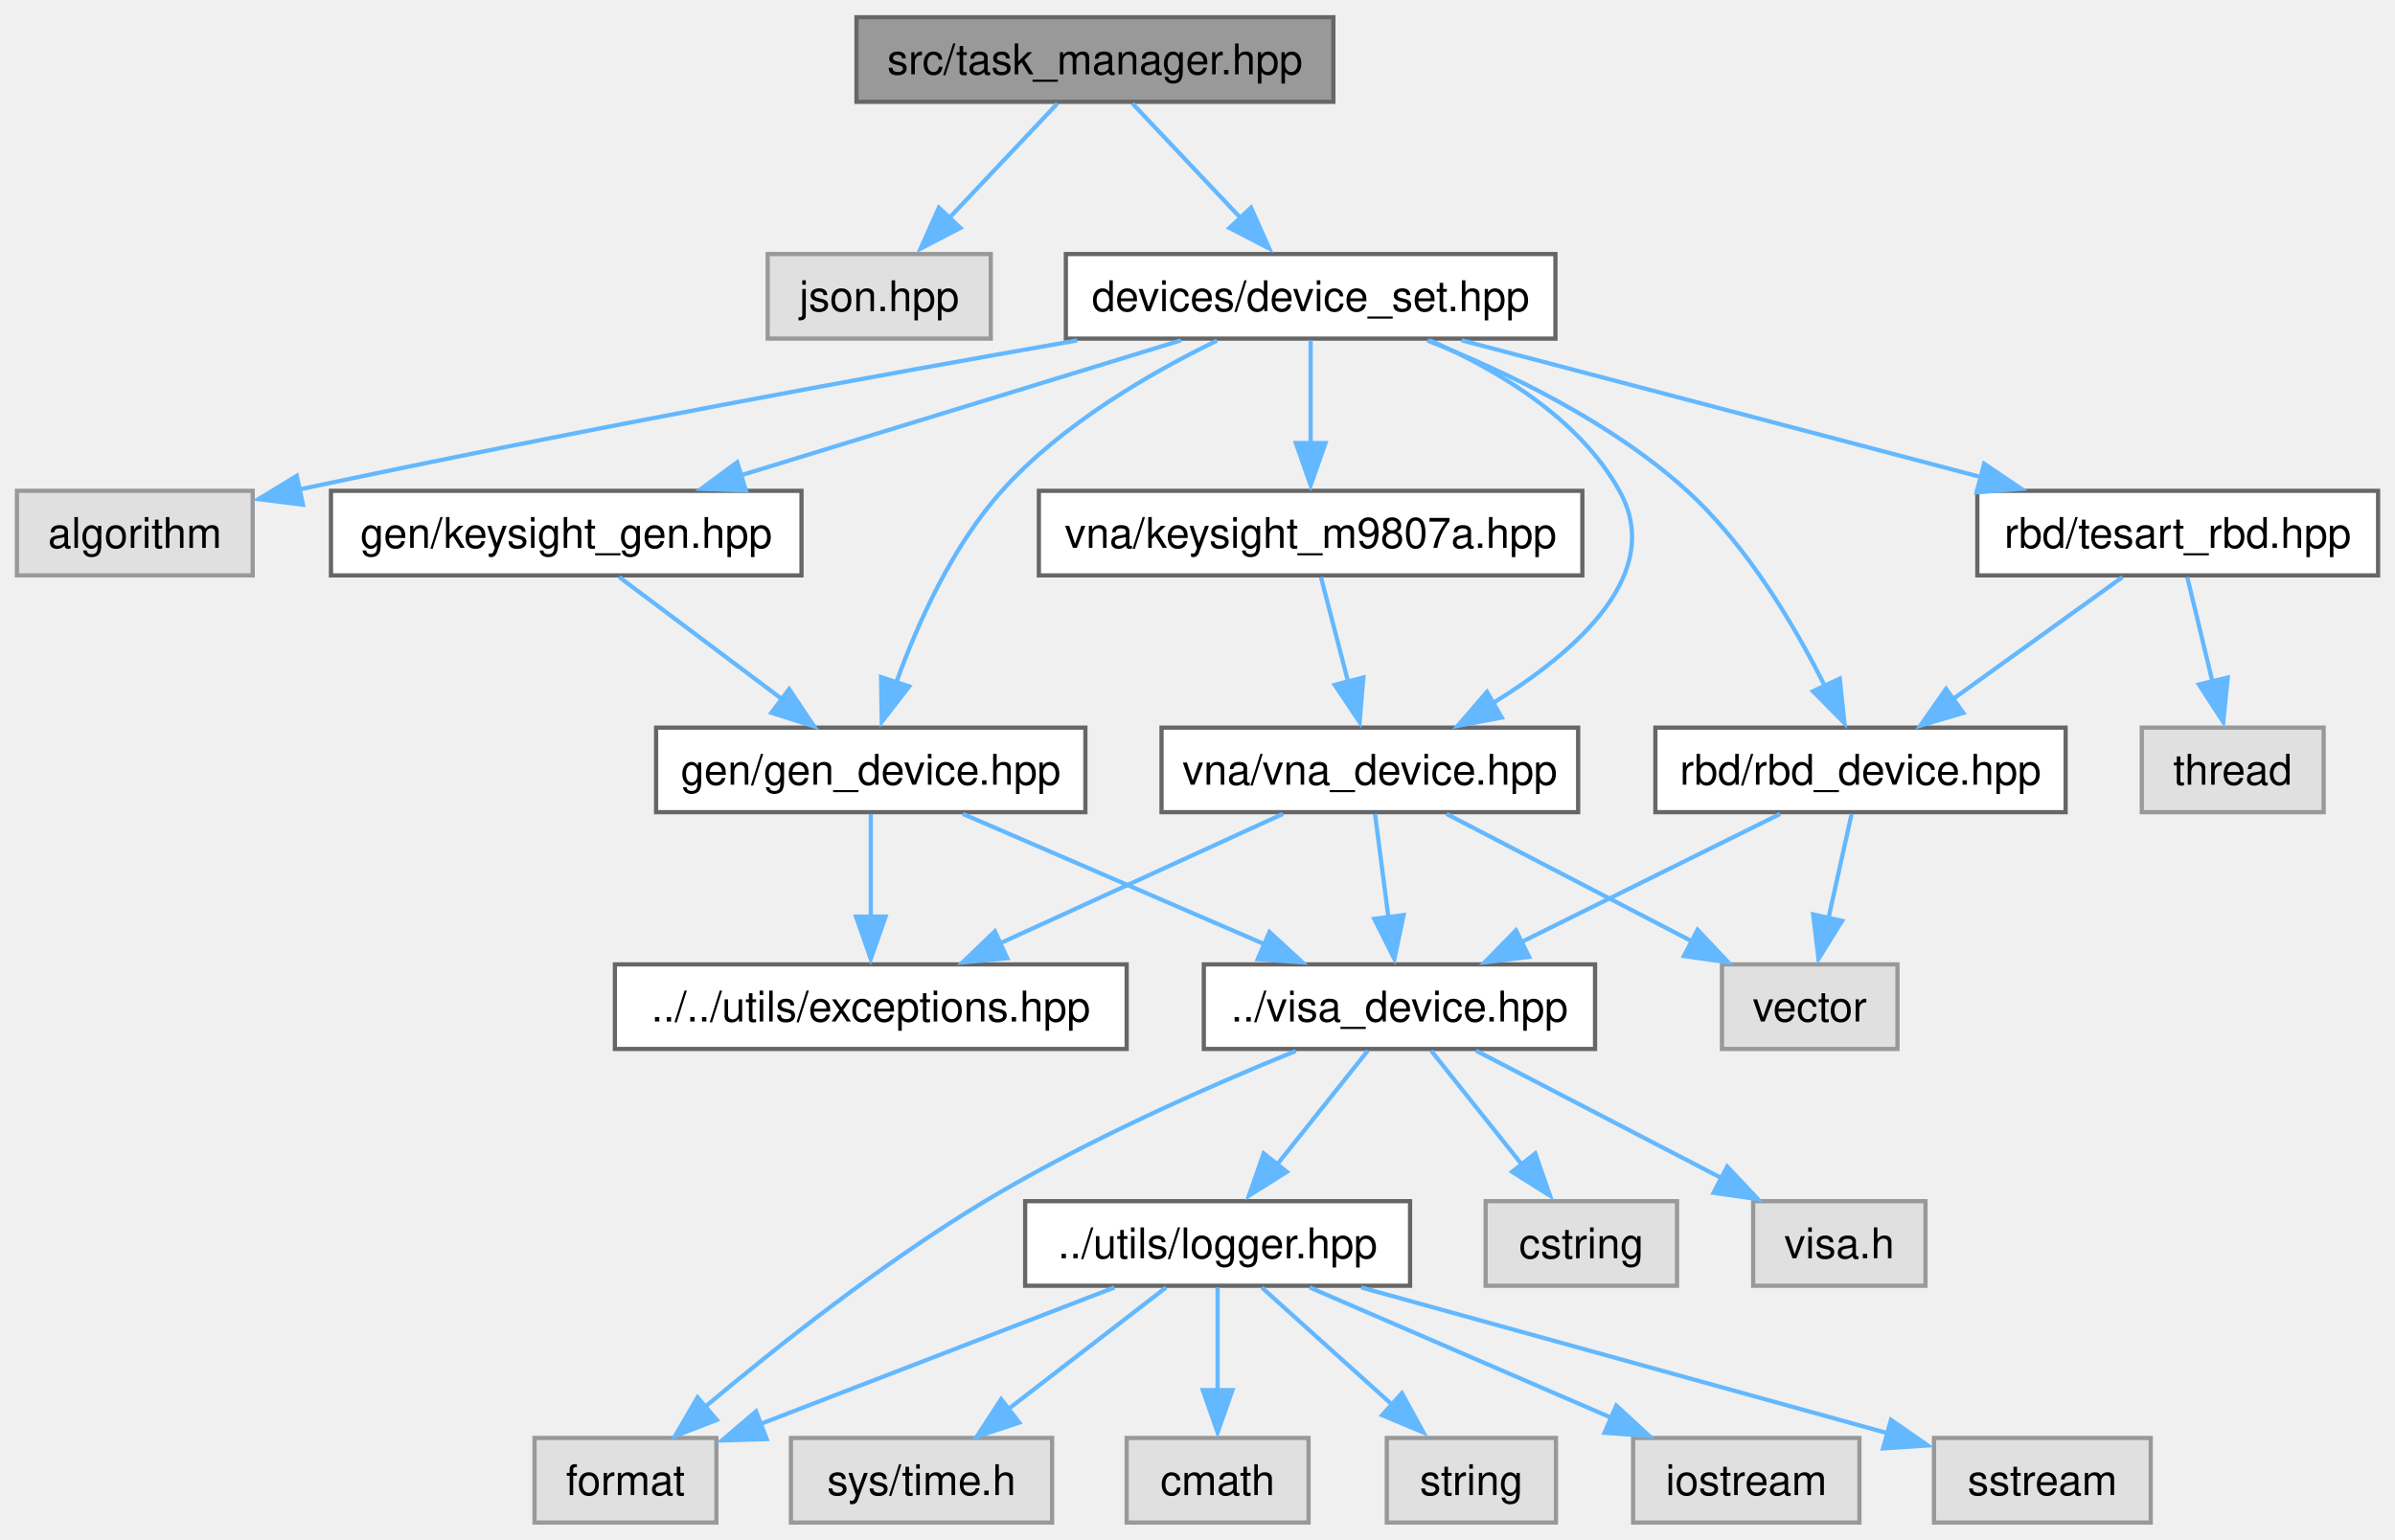
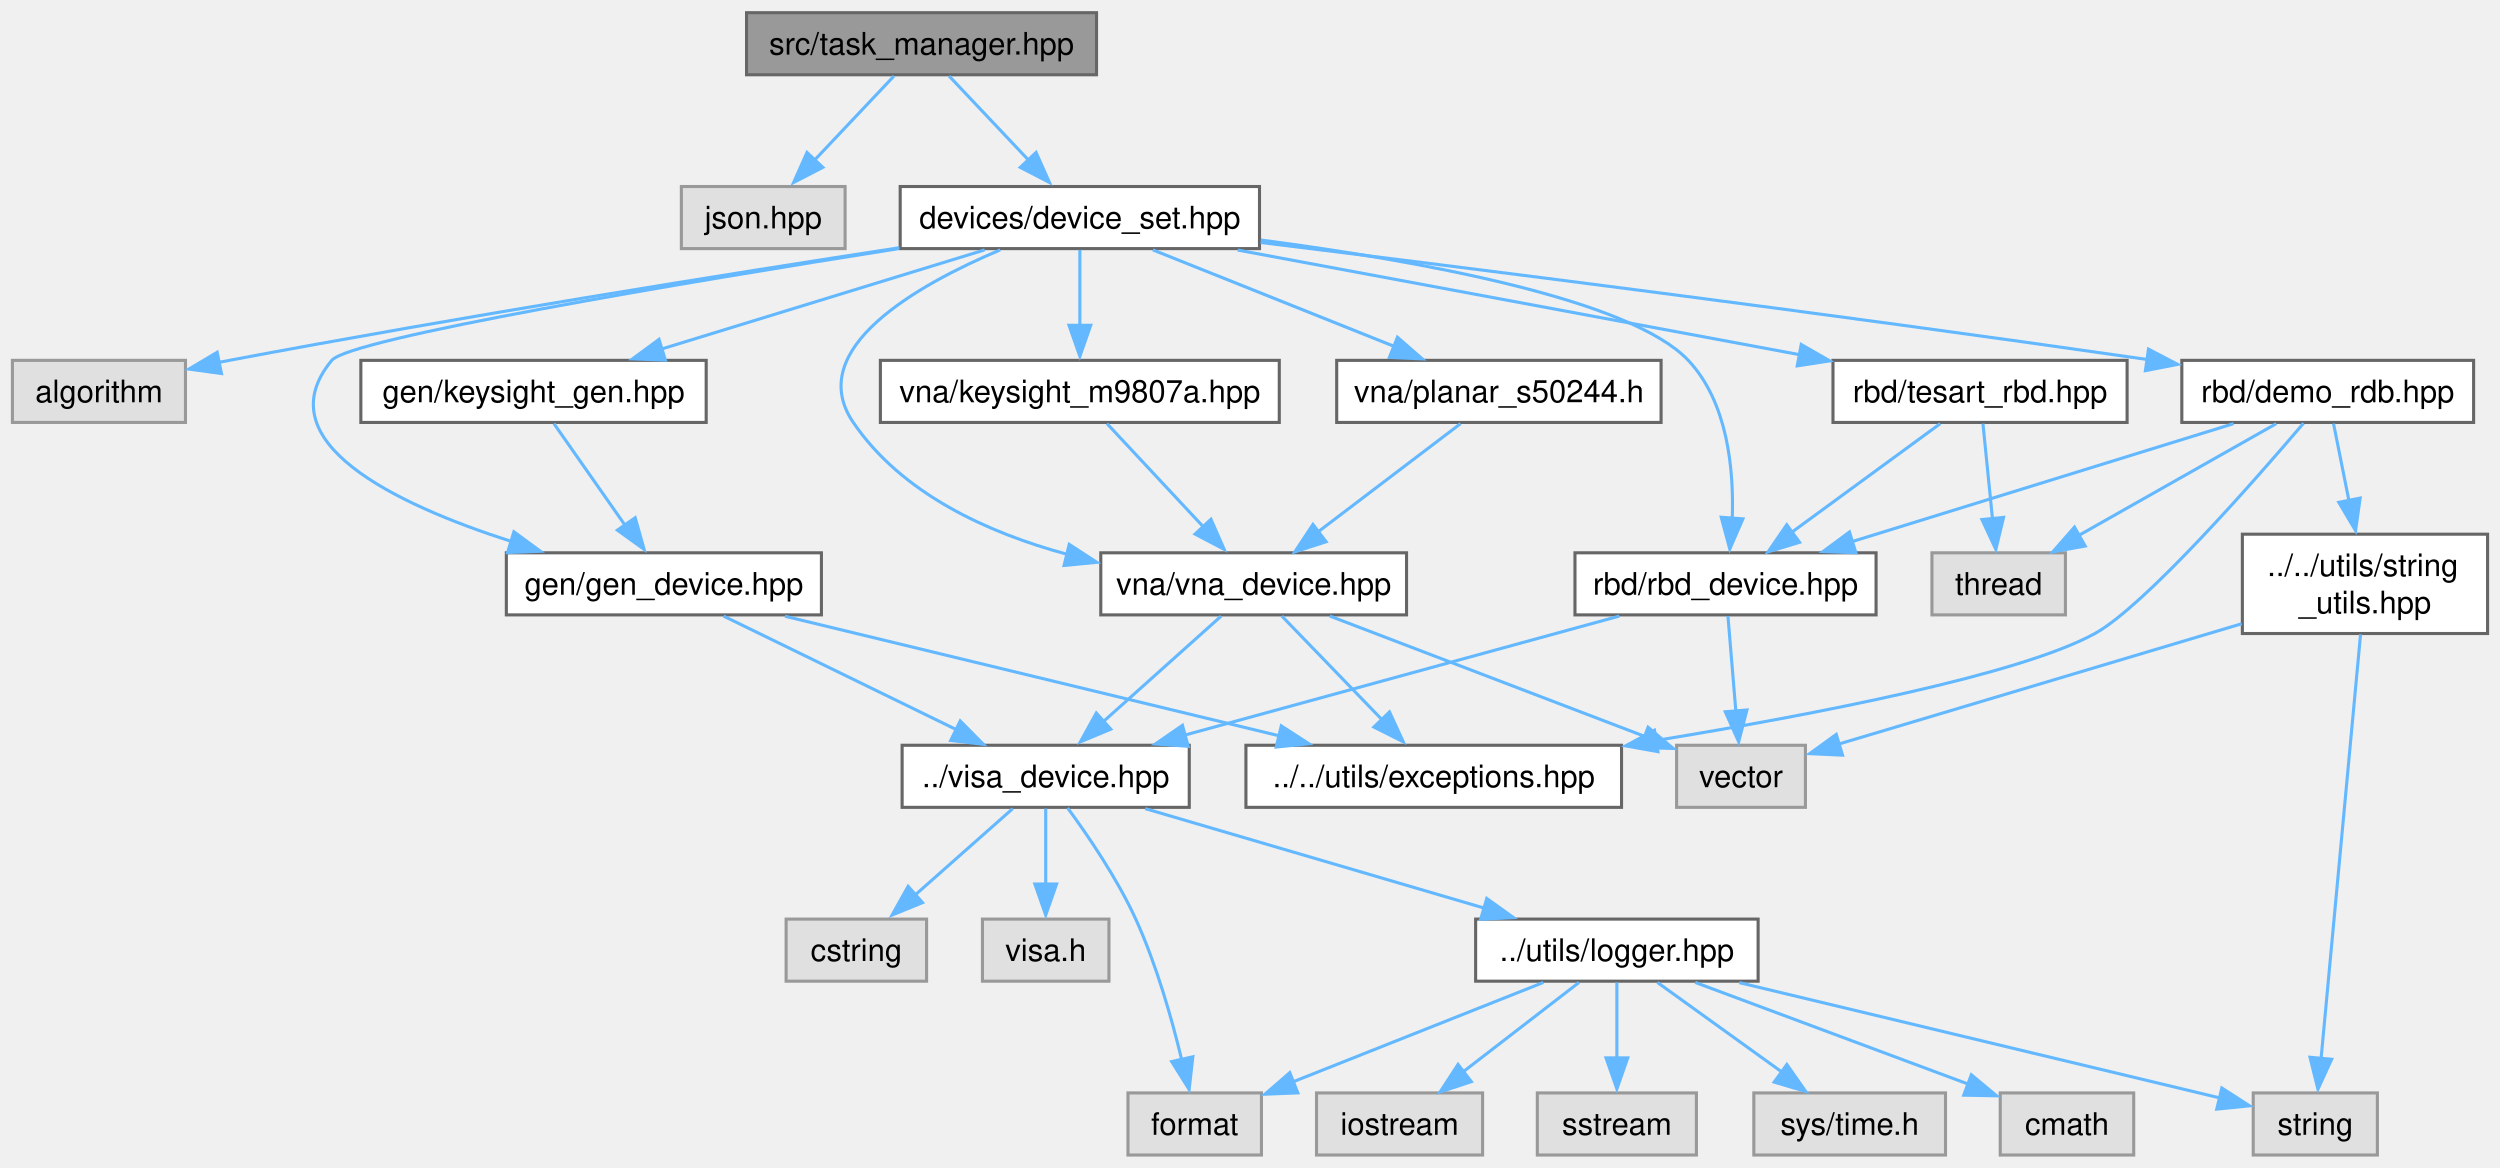
- <svg xmlns="http://www.w3.org/2000/svg" xmlns:xlink="http://www.w3.org/1999/xlink" width="566pt" height="364pt" viewBox="0.00 0.00 566.25 364.00">
-   <g id="graph0" class="graph" transform="scale(1 1) rotate(0) translate(4 360)">
+ <svg xmlns="http://www.w3.org/2000/svg" xmlns:xlink="http://www.w3.org/1999/xlink" width="805pt" height="376pt" viewBox="0.00 0.00 805.38 376.00">
+   <g id="graph0" class="graph" transform="scale(1 1) rotate(0) translate(4 372)">
    <g id="Node000001" class="node">
      <g id="a_Node000001">
        <a xlink:title="Заголовочный файл, в котором определён класс TaskManager и набор констант для работы с ним">
-           <polygon fill="#999999" stroke="#666666" points="311.25,-356 198.5,-356 198.5,-336 311.25,-336 311.25,-356" />
-           <text text-anchor="middle" x="254.88" y="-342.5" font-family="Helvetica,sans-Serif" font-size="10.00">src/task_manager.hpp</text>
+           <polygon fill="#999999" stroke="#666666" points="349.25,-368 236.5,-368 236.5,-348 349.25,-348 349.25,-368" />
+           <text text-anchor="middle" x="292.88" y="-354.5" font-family="Helvetica,sans-Serif" font-size="10.00">src/task_manager.hpp</text>
        </a>
      </g>
    </g>
    <g id="Node000002" class="node">
      <g id="a_Node000002">
        <a xlink:title=" ">
-           <polygon fill="#e0e0e0" stroke="#999999" points="230.25,-300 177.5,-300 177.5,-280 230.25,-280 230.25,-300" />
-           <text text-anchor="middle" x="203.88" y="-286.5" font-family="Helvetica,sans-Serif" font-size="10.00">json.hpp</text>
+           <polygon fill="#e0e0e0" stroke="#999999" points="268.25,-312 215.5,-312 215.5,-292 268.25,-292 268.25,-312" />
+           <text text-anchor="middle" x="241.88" y="-298.5" font-family="Helvetica,sans-Serif" font-size="10.00">json.hpp</text>
        </a>
      </g>
    </g>
    <g id="edge1_Node000001_Node000002" class="edge">
      <g id="a_edge1_Node000001_Node000002">
        <a xlink:title=" ">
-           <path fill="none" stroke="#63b8ff" d="M245.99,-335.59C238.82,-328.01 228.56,-317.13 219.95,-308.02" />
-           <polygon fill="#63b8ff" stroke="#63b8ff" points="223.07,-306.17 213.66,-301.3 217.98,-310.97 223.07,-306.17" />
+           <path fill="none" stroke="#63b8ff" d="M283.99,-347.59C276.82,-340.01 266.56,-329.13 257.95,-320.02" />
+           <polygon fill="#63b8ff" stroke="#63b8ff" points="261.07,-318.17 251.66,-313.3 255.98,-322.97 261.07,-318.17" />
        </a>
      </g>
    </g>
    <g id="Node000003" class="node">
      <g id="a_Node000003">
        <a xlink:href="device__set_8hpp.html" target="_top" xlink:title="Заголовочный файл, содержащий в себе класс DeviceSet и набор констант, необходимых для данного класса...">
-           <polygon fill="white" stroke="#666666" points="363.75,-300 248,-300 248,-280 363.75,-280 363.75,-300" />
-           <text text-anchor="middle" x="305.88" y="-286.5" font-family="Helvetica,sans-Serif" font-size="10.00">devices/device_set.hpp</text>
+           <polygon fill="white" stroke="#666666" points="401.75,-312 286,-312 286,-292 401.75,-292 401.75,-312" />
+           <text text-anchor="middle" x="343.88" y="-298.5" font-family="Helvetica,sans-Serif" font-size="10.00">devices/device_set.hpp</text>
        </a>
      </g>
    </g>
    <g id="edge2_Node000001_Node000003" class="edge">
      <g id="a_edge2_Node000001_Node000003">
        <a xlink:title=" ">
-           <path fill="none" stroke="#63b8ff" d="M263.76,-335.59C270.93,-328.01 281.19,-317.13 289.8,-308.02" />
-           <polygon fill="#63b8ff" stroke="#63b8ff" points="291.77,-310.97 296.09,-301.3 286.68,-306.17 291.77,-310.97" />
+           <path fill="none" stroke="#63b8ff" d="M301.76,-347.59C308.93,-340.01 319.19,-329.13 327.8,-320.02" />
+           <polygon fill="#63b8ff" stroke="#63b8ff" points="329.77,-322.97 334.09,-313.3 324.68,-318.17 329.77,-322.97" />
        </a>
      </g>
    </g>
    <g id="Node000004" class="node">
      <g id="a_Node000004">
        <a xlink:title=" ">
-           <polygon fill="#e0e0e0" stroke="#999999" points="55.75,-244 0,-244 0,-224 55.75,-224 55.75,-244" />
-           <text text-anchor="middle" x="27.88" y="-230.5" font-family="Helvetica,sans-Serif" font-size="10.00">algorithm</text>
+           <polygon fill="#e0e0e0" stroke="#999999" points="55.75,-256 0,-256 0,-236 55.75,-236 55.75,-256" />
+           <text text-anchor="middle" x="27.88" y="-242.5" font-family="Helvetica,sans-Serif" font-size="10.00">algorithm</text>
        </a>
      </g>
    </g>
    <g id="edge3_Node000003_Node000004" class="edge">
      <g id="a_edge3_Node000003_Node000004">
        <a xlink:title=" ">
-           <path fill="none" stroke="#63b8ff" d="M250.67,-279.57C204.1,-271.41 135.44,-258.93 66.7,-244.31" />
-           <polygon fill="#63b8ff" stroke="#63b8ff" points="67.63,-240.71 57.12,-242.04 66.17,-247.55 67.63,-240.71" />
+           <path fill="none" stroke="#63b8ff" d="M285.74,-292.29C230.17,-283.76 144.12,-270.04 69.88,-256 68.74,-255.79 67.59,-255.56 66.42,-255.34" />
+           <polygon fill="#63b8ff" stroke="#63b8ff" points="67.35,-251.75 56.85,-253.19 65.96,-258.61 67.35,-251.75" />
        </a>
      </g>
    </g>
    <g id="Node000005" class="node">
      <g id="a_Node000005">
        <a xlink:href="vna__device_8hpp.html" target="_top" xlink:title="Заголовочный файл, в котором реализован класс VnaDevice.">
-           <polygon fill="white" stroke="#666666" points="369.12,-188 270.62,-188 270.62,-168 369.12,-168 369.12,-188" />
-           <text text-anchor="middle" x="319.88" y="-174.5" font-family="Helvetica,sans-Serif" font-size="10.00">vna/vna_device.hpp</text>
+           <polygon fill="white" stroke="#666666" points="449.12,-194 350.62,-194 350.62,-174 449.12,-174 449.12,-194" />
+           <text text-anchor="middle" x="399.88" y="-180.5" font-family="Helvetica,sans-Serif" font-size="10.00">vna/vna_device.hpp</text>
        </a>
      </g>
    </g>
    <g id="edge4_Node000003_Node000005" class="edge">
      <g id="a_edge4_Node000003_Node000005">
        <a xlink:title=" ">
-           <path fill="none" stroke="#63b8ff" d="M333.92,-279.63C350.19,-272.59 369.3,-261.16 378.88,-244 389.73,-224.56 368.98,-206.14 349.16,-193.91" />
-           <polygon fill="#63b8ff" stroke="#63b8ff" points="351.06,-190.38 340.65,-188.42 347.57,-196.45 351.06,-190.38" />
+           <path fill="none" stroke="#63b8ff" d="M318.24,-291.6C291.29,-280.2 254.84,-259.58 270.88,-236 286.47,-213.07 314.13,-200.45 339.85,-193.5" />
+           <polygon fill="#63b8ff" stroke="#63b8ff" points="340.45,-196.72 349.33,-190.94 338.79,-189.92 340.45,-196.72" />
        </a>
      </g>
    </g>
    <g id="Node000018" class="node">
      <g id="a_Node000018">
        <a xlink:href="gen__device_8hpp.html" target="_top" xlink:title="Заголовочный файл, в котором представлен класс GenDevice и определён набор констант">
-           <polygon fill="white" stroke="#666666" points="252.62,-188 151.12,-188 151.12,-168 252.62,-168 252.62,-188" />
-           <text text-anchor="middle" x="201.88" y="-174.5" font-family="Helvetica,sans-Serif" font-size="10.00">gen/gen_device.hpp</text>
+           <polygon fill="white" stroke="#666666" points="260.62,-194 159.12,-194 159.12,-174 260.62,-174 260.62,-194" />
+           <text text-anchor="middle" x="209.88" y="-180.5" font-family="Helvetica,sans-Serif" font-size="10.00">gen/gen_device.hpp</text>
        </a>
      </g>
    </g>
    <g id="edge18_Node000003_Node000018" class="edge">
      <g id="a_edge18_Node000003_Node000018">
        <a xlink:title=" ">
-           <path fill="none" stroke="#63b8ff" d="M283.74,-279.53C267.92,-271.85 247,-259.73 232.88,-244 221.13,-230.92 212.93,-212.6 207.93,-198.74" />
-           <polygon fill="#63b8ff" stroke="#63b8ff" points="210.96,-197.74 204.47,-189.36 204.31,-199.95 210.96,-197.74" />
+           <path fill="none" stroke="#63b8ff" d="M285.55,-292.01C216.12,-281.04 108.74,-263.06 102.88,-256 81.2,-229.9 123.11,-209.74 160.67,-197.68" />
+           <polygon fill="#63b8ff" stroke="#63b8ff" points="161.55,-200.77 170.09,-194.5 159.5,-194.07 161.55,-200.77" />
        </a>
      </g>
    </g>
    <g id="Node000019" class="node">
      <g id="a_Node000019">
        <a xlink:href="rbd__device_8hpp.html" target="_top" xlink:title="Заголовочный файл, в котором реализован класс RbdDevice.">
-           <polygon fill="white" stroke="#666666" points="484.38,-188 387.38,-188 387.38,-168 484.38,-168 484.38,-188" />
-           <text text-anchor="middle" x="435.88" y="-174.5" font-family="Helvetica,sans-Serif" font-size="10.00">rbd/rbd_device.hpp</text>
+           <polygon fill="white" stroke="#666666" points="600.38,-194 503.38,-194 503.38,-174 600.38,-174 600.38,-194" />
+           <text text-anchor="middle" x="551.88" y="-180.5" font-family="Helvetica,sans-Serif" font-size="10.00">rbd/rbd_device.hpp</text>
        </a>
      </g>
    </g>
    <g id="edge21_Node000003_Node000019" class="edge">
      <g id="a_edge21_Node000003_Node000019">
        <a xlink:title=" ">
-           <path fill="none" stroke="#63b8ff" d="M333.5,-279.54C352.36,-272.07 377.07,-260.19 394.88,-244 409.19,-230.98 420.44,-211.85 427.51,-197.71" />
-           <polygon fill="#63b8ff" stroke="#63b8ff" points="430.97,-199.59 432.08,-189.06 424.64,-196.6 430.97,-199.59" />
+           <path fill="none" stroke="#63b8ff" d="M402.17,-294.77C452.93,-288.11 521.25,-275.75 539.88,-256 552.59,-242.52 554.6,-220.85 554.05,-204.99" />
+           <polygon fill="#63b8ff" stroke="#63b8ff" points="557.48,-204.94 553.25,-195.23 550.5,-205.46 557.48,-204.94" />
        </a>
      </g>
    </g>
    <g id="Node000020" class="node">
      <g id="a_Node000020">
        <a xlink:href="keysight__m9807a_8hpp.html" target="_top" xlink:title="Файл, в котором определён класс KeysightM9807A.">
-           <polygon fill="white" stroke="#666666" points="370.12,-244 241.62,-244 241.62,-224 370.12,-224 370.12,-244" />
-           <text text-anchor="middle" x="305.88" y="-230.5" font-family="Helvetica,sans-Serif" font-size="10.00">vna/keysight_m9807a.hpp</text>
+           <polygon fill="white" stroke="#666666" points="408.12,-256 279.62,-256 279.62,-236 408.12,-236 408.12,-256" />
+           <text text-anchor="middle" x="343.88" y="-242.5" font-family="Helvetica,sans-Serif" font-size="10.00">vna/keysight_m9807a.hpp</text>
        </a>
      </g>
    </g>
    <g id="edge24_Node000003_Node000020" class="edge">
      <g id="a_edge24_Node000003_Node000020">
        <a xlink:title=" ">
-           <path fill="none" stroke="#63b8ff" d="M305.88,-279.59C305.88,-272.86 305.88,-263.53 305.88,-255.15" />
-           <polygon fill="#63b8ff" stroke="#63b8ff" points="309.38,-255.3 305.88,-245.3 302.38,-255.3 309.38,-255.3" />
+           <path fill="none" stroke="#63b8ff" d="M343.88,-291.59C343.88,-284.86 343.88,-275.53 343.88,-267.15" />
+           <polygon fill="#63b8ff" stroke="#63b8ff" points="347.38,-267.3 343.88,-257.3 340.38,-267.3 347.38,-267.3" />
        </a>
      </g>
    </g>
    <g id="Node000021" class="node">
      <g id="a_Node000021">
-         <a xlink:href="keysight__gen_8hpp.html" target="_top" xlink:title="Заголовочный файл, в котором определён класс KeysightGen.">
-           <polygon fill="white" stroke="#666666" points="185.5,-244 74.25,-244 74.25,-224 185.5,-224 185.5,-244" />
-           <text text-anchor="middle" x="129.88" y="-230.5" font-family="Helvetica,sans-Serif" font-size="10.00">gen/keysight_gen.hpp</text>
+         <a xlink:href="planar__s50244_8h.html" target="_top" xlink:title="Файл, в котором определён класс PlanarS50244.">
+           <polygon fill="white" stroke="#666666" points="531.12,-256 426.62,-256 426.62,-236 531.12,-236 531.12,-256" />
+           <text text-anchor="middle" x="478.88" y="-242.5" font-family="Helvetica,sans-Serif" font-size="10.00">vna/planar_s50244.h</text>
        </a>
      </g>
    </g>
    <g id="edge26_Node000003_Node000021" class="edge">
      <g id="a_edge26_Node000003_Node000021">
        <a xlink:title=" ">
-           <path fill="none" stroke="#63b8ff" d="M275.22,-279.59C246.37,-270.74 202.97,-257.43 171.1,-247.65" />
-           <polygon fill="#63b8ff" stroke="#63b8ff" points="172.36,-244.07 161.77,-244.48 170.3,-250.76 172.36,-244.07" />
+           <path fill="none" stroke="#63b8ff" d="M367.39,-291.59C388.84,-283.01 420.79,-270.23 445,-260.55" />
+           <polygon fill="#63b8ff" stroke="#63b8ff" points="446.19,-263.44 454.18,-256.48 443.59,-256.94 446.19,-263.44" />
        </a>
      </g>
    </g>
    <g id="Node000022" class="node">
      <g id="a_Node000022">
-         <a xlink:href="tesart__rbd_8hpp.html" target="_top" xlink:title="Заголовочный файл, в котором определяется класс TesartRbd.">
-           <polygon fill="white" stroke="#666666" points="558.25,-244 463.5,-244 463.5,-224 558.25,-224 558.25,-244" />
-           <text text-anchor="middle" x="510.88" y="-230.5" font-family="Helvetica,sans-Serif" font-size="10.00">rbd/tesart_rbd.hpp</text>
+         <a xlink:href="keysight__gen_8hpp.html" target="_top" xlink:title="Заголовочный файл, в котором определён класс KeysightGen.">
+           <polygon fill="white" stroke="#666666" points="223.5,-256 112.25,-256 112.25,-236 223.5,-236 223.5,-256" />
+           <text text-anchor="middle" x="167.88" y="-242.5" font-family="Helvetica,sans-Serif" font-size="10.00">gen/keysight_gen.hpp</text>
        </a>
      </g>
    </g>
    <g id="edge28_Node000003_Node000022" class="edge">
      <g id="a_edge28_Node000003_Node000022">
        <a xlink:title=" ">
-           <path fill="none" stroke="#63b8ff" d="M341.58,-279.59C375.62,-270.63 427.06,-257.08 464.3,-247.27" />
-           <polygon fill="#63b8ff" stroke="#63b8ff" points="465.11,-250.41 473.89,-244.48 463.33,-243.64 465.11,-250.41" />
+           <path fill="none" stroke="#63b8ff" d="M313.22,-291.59C284.37,-282.74 240.97,-269.43 209.1,-259.65" />
+           <polygon fill="#63b8ff" stroke="#63b8ff" points="210.36,-256.07 199.77,-256.48 208.3,-262.76 210.36,-256.07" />
+         </a>
+       </g>
+     </g>
+     <g id="Node000023" class="node">
+       <g id="a_Node000023">
+         <a xlink:href="demo__rdb_8hpp.html" target="_top" xlink:title="Заголовочный файл, в котором реализован класс DemoRbd.">
+           <polygon fill="white" stroke="#666666" points="792.88,-256 698.88,-256 698.88,-236 792.88,-236 792.88,-256" />
+           <text text-anchor="middle" x="745.88" y="-242.5" font-family="Helvetica,sans-Serif" font-size="10.00">rbd/demo_rdb.hpp</text>
+         </a>
+       </g>
+     </g>
+     <g id="edge30_Node000003_Node000023" class="edge">
+       <g id="a_edge30_Node000003_Node000023">
+         <a xlink:title=" ">
+           <path fill="none" stroke="#63b8ff" d="M402.11,-293.97C468.71,-285.8 581.32,-271.63 687.91,-256.25" />
+           <polygon fill="#63b8ff" stroke="#63b8ff" points="688.14,-259.61 697.53,-254.71 687.14,-252.68 688.14,-259.61" />
+         </a>
+       </g>
+     </g>
+     <g id="Node000026" class="node">
+       <g id="a_Node000026">
+         <a xlink:href="tesart__rbd_8hpp.html" target="_top" xlink:title="Заголовочный файл, в котором определяется класс TesartRbd.">
+           <polygon fill="white" stroke="#666666" points="681.25,-256 586.5,-256 586.5,-236 681.25,-236 681.25,-256" />
+           <text text-anchor="middle" x="633.88" y="-242.5" font-family="Helvetica,sans-Serif" font-size="10.00">rbd/tesart_rbd.hpp</text>
+         </a>
+       </g>
+     </g>
+     <g id="edge37_Node000003_Node000026" class="edge">
+       <g id="a_edge37_Node000003_Node000026">
+         <a xlink:title=" ">
+           <path fill="none" stroke="#63b8ff" d="M394.72,-291.53C445.33,-282.11 522.89,-267.67 575.87,-257.8" />
+           <polygon fill="#63b8ff" stroke="#63b8ff" points="576.27,-261.1 585.46,-255.83 574.98,-254.22 576.27,-261.1" />
        </a>
      </g>
    </g>
    <g id="Node000006" class="node">
      <g id="a_Node000006">
        <a xlink:href="visa__device_8hpp.html" target="_top" xlink:title="Заголовочный файл, в котором определены константы и класс VisaDevice.">
-           <polygon fill="white" stroke="#666666" points="373.12,-132 280.62,-132 280.62,-112 373.12,-112 373.12,-132" />
-           <text text-anchor="middle" x="326.88" y="-118.5" font-family="Helvetica,sans-Serif" font-size="10.00">../visa_device.hpp</text>
+           <polygon fill="white" stroke="#666666" points="379.12,-132 286.62,-132 286.62,-112 379.12,-112 379.12,-132" />
+           <text text-anchor="middle" x="332.88" y="-118.5" font-family="Helvetica,sans-Serif" font-size="10.00">../visa_device.hpp</text>
        </a>
      </g>
    </g>
    <g id="edge5_Node000005_Node000006" class="edge">
      <g id="a_edge5_Node000005_Node000006">
        <a xlink:title=" ">
-           <path fill="none" stroke="#63b8ff" d="M321.09,-167.59C321.97,-160.86 323.18,-151.53 324.26,-143.15" />
-           <polygon fill="#63b8ff" stroke="#63b8ff" points="327.86,-143.67 325.67,-133.3 320.91,-142.77 327.86,-143.67" />
+           <path fill="none" stroke="#63b8ff" d="M389.41,-173.62C379.12,-164.41 363.22,-150.17 350.9,-139.14" />
+           <polygon fill="#63b8ff" stroke="#63b8ff" points="353.84,-137.18 344.05,-133.11 349.17,-142.39 353.84,-137.18" />
        </a>
      </g>
    </g>
    <g id="Node000016" class="node">
      <g id="a_Node000016">
        <a xlink:href="exceptions_8hpp.html" target="_top" xlink:title="Заголовочный файл, содержащий класс antestl_exsceptions, сообщения исключений и коды исключений">
-           <polygon fill="white" stroke="#666666" points="262.38,-132 141.38,-132 141.38,-112 262.38,-112 262.38,-132" />
-           <text text-anchor="middle" x="201.88" y="-118.5" font-family="Helvetica,sans-Serif" font-size="10.00">../../utils/exceptions.hpp</text>
+           <polygon fill="white" stroke="#666666" points="518.38,-132 397.38,-132 397.38,-112 518.38,-112 518.38,-132" />
+           <text text-anchor="middle" x="457.88" y="-118.5" font-family="Helvetica,sans-Serif" font-size="10.00">../../utils/exceptions.hpp</text>
        </a>
      </g>
    </g>
    <g id="edge16_Node000005_Node000016" class="edge">
      <g id="a_edge16_Node000005_Node000016">
        <a xlink:title=" ">
-           <path fill="none" stroke="#63b8ff" d="M299.32,-167.59C280.82,-159.13 253.39,-146.58 232.34,-136.94" />
-           <polygon fill="#63b8ff" stroke="#63b8ff" points="234.14,-133.46 223.59,-132.48 231.23,-139.82 234.14,-133.46" />
+           <path fill="none" stroke="#63b8ff" d="M408.94,-173.62C417.67,-164.59 431.08,-150.72 441.66,-139.78" />
+           <polygon fill="#63b8ff" stroke="#63b8ff" points="443.63,-142.74 448.07,-133.11 438.6,-137.87 443.63,-142.74" />
        </a>
      </g>
    </g>
    <g id="Node000017" class="node">
      <g id="a_Node000017">
        <a xlink:title=" ">
-           <polygon fill="#e0e0e0" stroke="#999999" points="444.62,-132 403.12,-132 403.12,-112 444.62,-112 444.62,-132" />
-           <text text-anchor="middle" x="423.88" y="-118.5" font-family="Helvetica,sans-Serif" font-size="10.00">vector</text>
+           <polygon fill="#e0e0e0" stroke="#999999" points="577.62,-132 536.12,-132 536.12,-112 577.62,-112 577.62,-132" />
+           <text text-anchor="middle" x="556.88" y="-118.5" font-family="Helvetica,sans-Serif" font-size="10.00">vector</text>
        </a>
      </g>
    </g>
    <g id="edge17_Node000005_Node000017" class="edge">
      <g id="a_edge17_Node000005_Node000017">
        <a xlink:title=" ">
-           <path fill="none" stroke="#63b8ff" d="M337.99,-167.59C354,-159.28 377.59,-147.03 396,-137.47" />
-           <polygon fill="#63b8ff" stroke="#63b8ff" points="397.36,-140.19 404.62,-132.48 394.13,-133.98 397.36,-140.19" />
+           <path fill="none" stroke="#63b8ff" d="M424.41,-173.62C451.75,-163.17 496.03,-146.25 525.78,-134.88" />
+           <polygon fill="#63b8ff" stroke="#63b8ff" points="526.93,-137.81 535.03,-130.97 524.44,-131.27 526.93,-137.81" />
        </a>
      </g>
    </g>
    <g id="Node000007" class="node">
      <g id="a_Node000007">
        <a xlink:title=" ">
-           <polygon fill="#e0e0e0" stroke="#999999" points="165.38,-20 122.38,-20 122.38,0 165.38,0 165.38,-20" />
-           <text text-anchor="middle" x="143.88" y="-6.5" font-family="Helvetica,sans-Serif" font-size="10.00">format</text>
+           <polygon fill="#e0e0e0" stroke="#999999" points="402.38,-20 359.38,-20 359.38,0 402.38,0 402.38,-20" />
+           <text text-anchor="middle" x="380.88" y="-6.5" font-family="Helvetica,sans-Serif" font-size="10.00">format</text>
        </a>
      </g>
    </g>
    <g id="edge6_Node000006_Node000007" class="edge">
      <g id="a_edge6_Node000006_Node000007">
        <a xlink:title=" ">
-           <path fill="none" stroke="#63b8ff" d="M302.35,-111.52C282.05,-103.27 252.78,-90.38 228.88,-76 204.83,-61.53 179.57,-41.51 162.9,-27.53" />
-           <polygon fill="#63b8ff" stroke="#63b8ff" points="165.47,-24.27 155.59,-20.45 160.93,-29.6 165.47,-24.27" />
+           <path fill="none" stroke="#63b8ff" d="M339.94,-111.8C346.4,-103.01 355.85,-89.19 361.88,-76 368.53,-61.43 373.49,-43.95 376.66,-30.79" />
+           <polygon fill="#63b8ff" stroke="#63b8ff" points="380.28,-31.65 379.08,-21.12 373.46,-30.1 380.28,-31.65" />
        </a>
      </g>
    </g>
    <g id="Node000008" class="node">
      <g id="a_Node000008">
        <a xlink:title=" ">
-           <polygon fill="#e0e0e0" stroke="#999999" points="392.5,-76 347.25,-76 347.25,-56 392.5,-56 392.5,-76" />
-           <text text-anchor="middle" x="369.88" y="-62.5" font-family="Helvetica,sans-Serif" font-size="10.00">cstring</text>
+           <polygon fill="#e0e0e0" stroke="#999999" points="294.5,-76 249.25,-76 249.25,-56 294.5,-56 294.5,-76" />
+           <text text-anchor="middle" x="271.88" y="-62.5" font-family="Helvetica,sans-Serif" font-size="10.00">cstring</text>
        </a>
      </g>
    </g>
    <g id="edge7_Node000006_Node000008" class="edge">
      <g id="a_edge7_Node000006_Node000008">
        <a xlink:title=" ">
-           <path fill="none" stroke="#63b8ff" d="M334.37,-111.59C340.22,-104.24 348.54,-93.8 355.65,-84.87" />
-           <polygon fill="#63b8ff" stroke="#63b8ff" points="358.98,-87.3 362.47,-77.3 353.5,-82.94 358.98,-87.3" />
+           <path fill="none" stroke="#63b8ff" d="M322.25,-111.59C313.5,-103.85 300.89,-92.69 290.48,-83.47" />
+           <polygon fill="#63b8ff" stroke="#63b8ff" points="293.19,-81.31 283.38,-77.3 288.55,-86.55 293.19,-81.31" />
        </a>
      </g>
    </g>
    <g id="Node000009" class="node">
      <g id="a_Node000009">
        <a xlink:title=" ">
-           <polygon fill="#e0e0e0" stroke="#999999" points="451.25,-76 410.5,-76 410.5,-56 451.25,-56 451.25,-76" />
-           <text text-anchor="middle" x="430.88" y="-62.5" font-family="Helvetica,sans-Serif" font-size="10.00">visa.h</text>
+           <polygon fill="#e0e0e0" stroke="#999999" points="353.25,-76 312.5,-76 312.5,-56 353.25,-56 353.25,-76" />
+           <text text-anchor="middle" x="332.88" y="-62.5" font-family="Helvetica,sans-Serif" font-size="10.00">visa.h</text>
        </a>
      </g>
    </g>
    <g id="edge8_Node000006_Node000009" class="edge">
      <g id="a_edge8_Node000006_Node000009">
        <a xlink:title=" ">
-           <path fill="none" stroke="#63b8ff" d="M344.99,-111.59C361,-103.28 384.59,-91.03 403,-81.47" />
-           <polygon fill="#63b8ff" stroke="#63b8ff" points="404.36,-84.19 411.62,-76.48 401.13,-77.98 404.36,-84.19" />
+           <path fill="none" stroke="#63b8ff" d="M332.88,-111.59C332.88,-104.86 332.88,-95.53 332.88,-87.15" />
+           <polygon fill="#63b8ff" stroke="#63b8ff" points="336.38,-87.3 332.88,-77.3 329.38,-87.3 336.38,-87.3" />
        </a>
      </g>
    </g>
    <g id="Node000010" class="node">
      <g id="a_Node000010">
        <a xlink:href="logger_8hpp.html" target="_top" xlink:title="Библиотека, осуществляющая логирование">
-           <polygon fill="white" stroke="#666666" points="329.38,-76 238.38,-76 238.38,-56 329.38,-56 329.38,-76" />
-           <text text-anchor="middle" x="283.88" y="-62.5" font-family="Helvetica,sans-Serif" font-size="10.00">../utils/logger.hpp</text>
+           <polygon fill="white" stroke="#666666" points="562.38,-76 471.38,-76 471.38,-56 562.38,-56 562.38,-76" />
+           <text text-anchor="middle" x="516.88" y="-62.5" font-family="Helvetica,sans-Serif" font-size="10.00">../utils/logger.hpp</text>
        </a>
      </g>
    </g>
    <g id="edge9_Node000006_Node000010" class="edge">
      <g id="a_edge9_Node000006_Node000010">
        <a xlink:title=" ">
-           <path fill="none" stroke="#63b8ff" d="M319.38,-111.59C313.53,-104.24 305.21,-93.8 298.1,-84.87" />
-           <polygon fill="#63b8ff" stroke="#63b8ff" points="300.25,-82.94 291.28,-77.3 294.77,-87.3 300.25,-82.94" />
+           <path fill="none" stroke="#63b8ff" d="M364.93,-111.59C395.21,-102.71 440.86,-89.31 474.21,-79.52" />
+           <polygon fill="#63b8ff" stroke="#63b8ff" points="474.96,-82.65 483.57,-76.48 472.99,-75.94 474.96,-82.65" />
        </a>
      </g>
    </g>
    <g id="edge15_Node000010_Node000007" class="edge">
      <g id="a_edge15_Node000010_Node000007">
        <a xlink:title=" ">
-           <path fill="none" stroke="#63b8ff" d="M259.49,-55.59C236.32,-46.66 201.34,-33.17 175.93,-23.36" />
-           <polygon fill="#63b8ff" stroke="#63b8ff" points="177.27,-19.74 166.68,-19.41 174.75,-26.28 177.27,-19.74" />
+           <path fill="none" stroke="#63b8ff" d="M493.19,-55.59C470.81,-46.71 437.1,-33.32 412.45,-23.54" />
+           <polygon fill="#63b8ff" stroke="#63b8ff" points="414.09,-20.02 403.5,-19.59 411.5,-26.53 414.09,-20.02" />
        </a>
      </g>
    </g>
    <g id="Node000011" class="node">
      <g id="a_Node000011">
        <a xlink:title=" ">
-           <polygon fill="#e0e0e0" stroke="#999999" points="363.88,-20 323.88,-20 323.88,0 363.88,0 363.88,-20" />
-           <text text-anchor="middle" x="343.88" y="-6.5" font-family="Helvetica,sans-Serif" font-size="10.00">string</text>
+           <polygon fill="#e0e0e0" stroke="#999999" points="761.88,-20 721.88,-20 721.88,0 761.88,0 761.88,-20" />
+           <text text-anchor="middle" x="741.88" y="-6.5" font-family="Helvetica,sans-Serif" font-size="10.00">string</text>
        </a>
      </g>
    </g>
    <g id="edge10_Node000010_Node000011" class="edge">
      <g id="a_edge10_Node000010_Node000011">
        <a xlink:title=" ">
-           <path fill="none" stroke="#63b8ff" d="M294.33,-55.59C302.93,-47.85 315.33,-36.69 325.58,-27.47" />
-           <polygon fill="#63b8ff" stroke="#63b8ff" points="327.45,-30.59 332.54,-21.3 322.77,-25.39 327.45,-30.59" />
+           <path fill="none" stroke="#63b8ff" d="M556.32,-55.53C600.45,-44.94 670.98,-28.01 711.18,-18.37" />
+           <polygon fill="#63b8ff" stroke="#63b8ff" points="711.76,-21.59 720.67,-15.85 710.13,-14.78 711.76,-21.59" />
        </a>
      </g>
    </g>
    <g id="Node000012" class="node">
      <g id="a_Node000012">
        <a xlink:title=" ">
-           <polygon fill="#e0e0e0" stroke="#999999" points="435.62,-20 382.12,-20 382.12,0 435.62,0 435.62,-20" />
-           <text text-anchor="middle" x="408.88" y="-6.5" font-family="Helvetica,sans-Serif" font-size="10.00">iostream</text>
+           <polygon fill="#e0e0e0" stroke="#999999" points="473.62,-20 420.12,-20 420.12,0 473.62,0 473.62,-20" />
+           <text text-anchor="middle" x="446.88" y="-6.5" font-family="Helvetica,sans-Serif" font-size="10.00">iostream</text>
        </a>
      </g>
    </g>
    <g id="edge11_Node000010_Node000012" class="edge">
      <g id="a_edge11_Node000010_Node000012">
        <a xlink:title=" ">
-           <path fill="none" stroke="#63b8ff" d="M305.65,-55.59C325.33,-47.09 354.57,-34.46 376.9,-24.81" />
-           <polygon fill="#63b8ff" stroke="#63b8ff" points="378.14,-27.66 385.93,-20.48 375.36,-21.23 378.14,-27.66" />
+           <path fill="none" stroke="#63b8ff" d="M504.68,-55.59C494.44,-47.7 479.59,-36.24 467.51,-26.92" />
+           <polygon fill="#63b8ff" stroke="#63b8ff" points="469.98,-23.64 459.93,-20.3 465.71,-29.18 469.98,-23.64" />
        </a>
      </g>
    </g>
    <g id="Node000013" class="node">
      <g id="a_Node000013">
        <a xlink:title=" ">
-           <polygon fill="#e0e0e0" stroke="#999999" points="504.5,-20 453.25,-20 453.25,0 504.5,0 504.5,-20" />
-           <text text-anchor="middle" x="478.88" y="-6.5" font-family="Helvetica,sans-Serif" font-size="10.00">sstream</text>
+           <polygon fill="#e0e0e0" stroke="#999999" points="542.5,-20 491.25,-20 491.25,0 542.5,0 542.5,-20" />
+           <text text-anchor="middle" x="516.88" y="-6.5" font-family="Helvetica,sans-Serif" font-size="10.00">sstream</text>
        </a>
      </g>
    </g>
    <g id="edge12_Node000010_Node000013" class="edge">
      <g id="a_edge12_Node000010_Node000013">
        <a xlink:title=" ">
-           <path fill="none" stroke="#63b8ff" d="M317.84,-55.59C352.65,-45.95 406.6,-31.02 442.32,-21.12" />
-           <polygon fill="#63b8ff" stroke="#63b8ff" points="443.08,-24.27 451.78,-18.23 441.21,-17.52 443.08,-24.27" />
+           <path fill="none" stroke="#63b8ff" d="M516.88,-55.59C516.88,-48.86 516.88,-39.53 516.88,-31.15" />
+           <polygon fill="#63b8ff" stroke="#63b8ff" points="520.38,-31.3 516.88,-21.3 513.38,-31.3 520.38,-31.3" />
        </a>
      </g>
    </g>
    <g id="Node000014" class="node">
      <g id="a_Node000014">
        <a xlink:title=" ">
-           <polygon fill="#e0e0e0" stroke="#999999" points="244.75,-20 183,-20 183,0 244.75,0 244.75,-20" />
-           <text text-anchor="middle" x="213.88" y="-6.5" font-family="Helvetica,sans-Serif" font-size="10.00">sys/time.h</text>
+           <polygon fill="#e0e0e0" stroke="#999999" points="622.75,-20 561,-20 561,0 622.75,0 622.75,-20" />
+           <text text-anchor="middle" x="591.88" y="-6.5" font-family="Helvetica,sans-Serif" font-size="10.00">sys/time.h</text>
        </a>
      </g>
    </g>
    <g id="edge13_Node000010_Node000014" class="edge">
      <g id="a_edge13_Node000010_Node000014">
        <a xlink:title=" ">
-           <path fill="none" stroke="#63b8ff" d="M271.68,-55.59C261.44,-47.7 246.59,-36.24 234.51,-26.92" />
-           <polygon fill="#63b8ff" stroke="#63b8ff" points="236.98,-23.64 226.93,-20.3 232.71,-29.18 236.98,-23.64" />
+           <path fill="none" stroke="#63b8ff" d="M529.94,-55.59C540.95,-47.67 556.94,-36.16 569.91,-26.82" />
+           <polygon fill="#63b8ff" stroke="#63b8ff" points="571.64,-29.16 577.71,-20.48 567.55,-23.48 571.64,-29.16" />
        </a>
      </g>
    </g>
    <g id="Node000015" class="node">
      <g id="a_Node000015">
        <a xlink:title=" ">
-           <polygon fill="#e0e0e0" stroke="#999999" points="305.38,-20 262.38,-20 262.38,0 305.38,0 305.38,-20" />
-           <text text-anchor="middle" x="283.88" y="-6.5" font-family="Helvetica,sans-Serif" font-size="10.00">cmath</text>
+           <polygon fill="#e0e0e0" stroke="#999999" points="683.38,-20 640.38,-20 640.38,0 683.38,0 683.38,-20" />
+           <text text-anchor="middle" x="661.88" y="-6.5" font-family="Helvetica,sans-Serif" font-size="10.00">cmath</text>
        </a>
      </g>
    </g>
    <g id="edge14_Node000010_Node000015" class="edge">
      <g id="a_edge14_Node000010_Node000015">
        <a xlink:title=" ">
-           <path fill="none" stroke="#63b8ff" d="M283.88,-55.59C283.88,-48.86 283.88,-39.53 283.88,-31.15" />
-           <polygon fill="#63b8ff" stroke="#63b8ff" points="287.38,-31.3 283.88,-21.3 280.38,-31.3 287.38,-31.3" />
+           <path fill="none" stroke="#63b8ff" d="M542.13,-55.59C566.52,-46.51 603.54,-32.72 629.96,-22.88" />
+           <polygon fill="#63b8ff" stroke="#63b8ff" points="631.07,-25.84 639.22,-19.07 628.62,-19.28 631.07,-25.84" />
        </a>
      </g>
    </g>
    <g id="edge19_Node000018_Node000006" class="edge">
      <g id="a_edge19_Node000018_Node000006">
        <a xlink:title=" ">
-           <path fill="none" stroke="#63b8ff" d="M223.65,-167.59C243.33,-159.09 272.57,-146.46 294.9,-136.81" />
-           <polygon fill="#63b8ff" stroke="#63b8ff" points="296.14,-139.66 303.93,-132.48 293.36,-133.23 296.14,-139.66" />
+           <path fill="none" stroke="#63b8ff" d="M229.09,-173.62C249.22,-163.81 281.06,-148.27 304.17,-137" />
+           <polygon fill="#63b8ff" stroke="#63b8ff" points="305.34,-139.84 312.79,-132.31 302.27,-133.55 305.34,-139.84" />
        </a>
      </g>
    </g>
    <g id="edge20_Node000018_Node000016" class="edge">
      <g id="a_edge20_Node000018_Node000016">
        <a xlink:title=" ">
-           <path fill="none" stroke="#63b8ff" d="M201.88,-167.59C201.88,-160.86 201.88,-151.53 201.88,-143.15" />
-           <polygon fill="#63b8ff" stroke="#63b8ff" points="205.38,-143.3 201.88,-133.3 198.38,-143.3 205.38,-143.3" />
+           <path fill="none" stroke="#63b8ff" d="M248.9,-173.56C291.92,-163.15 361.25,-146.38 408.14,-135.03" />
+           <polygon fill="#63b8ff" stroke="#63b8ff" points="408.77,-138.24 417.67,-132.48 407.13,-131.43 408.77,-138.24" />
        </a>
      </g>
    </g>
    <g id="edge22_Node000019_Node000006" class="edge">
      <g id="a_edge22_Node000019_Node000006">
        <a xlink:title=" ">
-           <path fill="none" stroke="#63b8ff" d="M416.89,-167.59C400.03,-159.24 375.15,-146.92 355.82,-137.34" />
-           <polygon fill="#63b8ff" stroke="#63b8ff" points="357.52,-133.78 347.01,-132.48 354.42,-140.05 357.52,-133.78" />
+           <path fill="none" stroke="#63b8ff" d="M517.66,-173.62C479.92,-163.29 419.06,-146.61 377.58,-135.25" />
+           <polygon fill="#63b8ff" stroke="#63b8ff" points="378.78,-131.67 368.21,-132.41 376.93,-138.43 378.78,-131.67" />
        </a>
      </g>
    </g>
    <g id="edge23_Node000019_Node000017" class="edge">
      <g id="a_edge23_Node000019_Node000017">
        <a xlink:title=" ">
-           <path fill="none" stroke="#63b8ff" d="M433.78,-167.59C432.27,-160.78 430.17,-151.32 428.29,-142.86" />
-           <polygon fill="#63b8ff" stroke="#63b8ff" points="431.53,-142.3 425.94,-133.3 424.69,-143.82 431.53,-142.3" />
+           <path fill="none" stroke="#63b8ff" d="M552.66,-173.62C553.34,-165.48 554.34,-153.39 555.2,-143.07" />
+           <polygon fill="#63b8ff" stroke="#63b8ff" points="558.77,-143.37 556.12,-133.11 551.8,-142.79 558.77,-143.37" />
        </a>
      </g>
    </g>
    <g id="edge25_Node000020_Node000005" class="edge">
      <g id="a_edge25_Node000020_Node000005">
        <a xlink:title=" ">
-           <path fill="none" stroke="#63b8ff" d="M308.31,-223.59C310.08,-216.78 312.53,-207.32 314.73,-198.86" />
-           <polygon fill="#63b8ff" stroke="#63b8ff" points="318.34,-199.86 317.46,-189.3 311.57,-198.1 318.34,-199.86" />
-         </a>
-       </g>
-     </g>
-     <g id="edge27_Node000021_Node000018" class="edge">
-       <g id="a_edge27_Node000021_Node000018">
-         <a xlink:title=" ">
-           <path fill="none" stroke="#63b8ff" d="M142.42,-223.59C153.05,-215.62 168.52,-204.02 181.02,-194.64" />
-           <polygon fill="#63b8ff" stroke="#63b8ff" points="182.58,-197.1 188.48,-188.3 178.38,-191.5 182.58,-197.1" />
-         </a>
-       </g>
-     </g>
-     <g id="edge30_Node000022_Node000019" class="edge">
-       <g id="a_edge30_Node000022_Node000019">
-         <a xlink:title=" ">
-           <path fill="none" stroke="#63b8ff" d="M497.81,-223.59C486.8,-215.67 470.81,-204.16 457.84,-194.82" />
-           <polygon fill="#63b8ff" stroke="#63b8ff" points="460.2,-191.48 450.04,-188.48 456.11,-197.16 460.2,-191.48" />
-         </a>
-       </g>
-     </g>
-     <g id="Node000023" class="node">
-       <g id="a_Node000023">
-         <a xlink:title=" ">
-           <polygon fill="#e0e0e0" stroke="#999999" points="545.38,-188 502.38,-188 502.38,-168 545.38,-168 545.38,-188" />
-           <text text-anchor="middle" x="523.88" y="-174.5" font-family="Helvetica,sans-Serif" font-size="10.00">thread</text>
-         </a>
-       </g>
-     </g>
-     <g id="edge29_Node000022_Node000023" class="edge">
-       <g id="a_edge29_Node000022_Node000023">
-         <a xlink:title=" ">
-           <path fill="none" stroke="#63b8ff" d="M513.14,-223.59C514.78,-216.78 517.06,-207.32 519.09,-198.86" />
-           <polygon fill="#63b8ff" stroke="#63b8ff" points="522.7,-199.84 521.64,-189.3 515.89,-198.2 522.7,-199.84" />
+           <path fill="none" stroke="#63b8ff" d="M352.62,-235.62C360.97,-226.68 373.75,-212.99 383.91,-202.1" />
+           <polygon fill="#63b8ff" stroke="#63b8ff" points="386.11,-204.81 390.37,-195.11 380.99,-200.04 386.11,-204.81" />
+         </a>
+       </g>
+     </g>
+     <g id="edge27_Node000021_Node000005" class="edge">
+       <g id="a_edge27_Node000021_Node000005">
+         <a xlink:title=" ">
+           <path fill="none" stroke="#63b8ff" d="M466.53,-235.62C454.24,-226.29 435.15,-211.79 420.55,-200.7" />
+           <polygon fill="#63b8ff" stroke="#63b8ff" points="423.21,-197.57 413.13,-194.31 418.98,-203.14 423.21,-197.57" />
+         </a>
+       </g>
+     </g>
+     <g id="edge29_Node000022_Node000018" class="edge">
+       <g id="a_edge29_Node000022_Node000018">
+         <a xlink:title=" ">
+           <path fill="none" stroke="#63b8ff" d="M174.44,-235.62C180.51,-226.94 189.72,-213.8 197.22,-203.08" />
+           <polygon fill="#63b8ff" stroke="#63b8ff" points="200.63,-205.31 203.5,-195.11 194.89,-201.3 200.63,-205.31" />
+         </a>
+       </g>
+     </g>
+     <g id="edge33_Node000023_Node000016" class="edge">
+       <g id="a_edge33_Node000023_Node000016">
+         <a xlink:title=" ">
+           <path fill="none" stroke="#63b8ff" d="M738.09,-235.75C722.35,-217.27 686.89,-176.82 670.88,-168 646.79,-154.74 581.3,-142.02 529.23,-133.5" />
+           <polygon fill="#63b8ff" stroke="#63b8ff" points="530.11,-129.94 519.68,-131.81 529,-136.85 530.11,-129.94" />
+         </a>
+       </g>
+     </g>
+     <g id="edge32_Node000023_Node000019" class="edge">
+       <g id="a_edge32_Node000023_Node000019">
+         <a xlink:title=" ">
+           <path fill="none" stroke="#63b8ff" d="M715.56,-235.62C682.49,-225.4 629.36,-208.97 592.65,-197.61" />
+           <polygon fill="#63b8ff" stroke="#63b8ff" points="593.88,-194.02 583.29,-194.41 591.81,-200.71 593.88,-194.02" />
+         </a>
+       </g>
+     </g>
+     <g id="Node000024" class="node">
+       <g id="a_Node000024">
+         <a xlink:title=" ">
+           <polygon fill="#e0e0e0" stroke="#999999" points="661.38,-194 618.38,-194 618.38,-174 661.38,-174 661.38,-194" />
+           <text text-anchor="middle" x="639.88" y="-180.5" font-family="Helvetica,sans-Serif" font-size="10.00">thread</text>
+         </a>
+       </g>
+     </g>
+     <g id="edge31_Node000023_Node000024" class="edge">
+       <g id="a_edge31_Node000023_Node000024">
+         <a xlink:title=" ">
+           <path fill="none" stroke="#63b8ff" d="M729.31,-235.62C712.28,-225.98 685.51,-210.83 665.69,-199.61" />
+           <polygon fill="#63b8ff" stroke="#63b8ff" points="667.75,-196.19 657.32,-194.31 664.3,-202.28 667.75,-196.19" />
+         </a>
+       </g>
+     </g>
+     <g id="Node000025" class="node">
+       <g id="a_Node000025">
+         <a xlink:href="string__utils_8hpp.html" target="_top" xlink:title="Заголовочный файл, в котором определено пространство имён string_utils.">
+           <polygon fill="white" stroke="#666666" points="797.38,-200 718.38,-200 718.38,-168 797.38,-168 797.38,-200" />
+           <text text-anchor="start" x="726.38" y="-186.5" font-family="Helvetica,sans-Serif" font-size="10.00">../../utils/string</text>
+           <text text-anchor="middle" x="757.88" y="-174.5" font-family="Helvetica,sans-Serif" font-size="10.00">_utils.hpp</text>
+         </a>
+       </g>
+     </g>
+     <g id="edge34_Node000023_Node000025" class="edge">
+       <g id="a_edge34_Node000023_Node000025">
+         <a xlink:title=" ">
+           <path fill="none" stroke="#63b8ff" d="M747.75,-235.62C749.08,-228.95 750.95,-219.64 752.71,-210.82" />
+           <polygon fill="#63b8ff" stroke="#63b8ff" points="756.32,-211.63 754.85,-201.14 749.45,-210.26 756.32,-211.63" />
+         </a>
+       </g>
+     </g>
+     <g id="edge35_Node000025_Node000011" class="edge">
+       <g id="a_edge35_Node000025_Node000011">
+         <a xlink:title=" ">
+           <path fill="none" stroke="#63b8ff" d="M756.46,-167.74C753.55,-136.55 746.95,-65.56 743.72,-30.85" />
+           <polygon fill="#63b8ff" stroke="#63b8ff" points="747.14,-30.84 742.73,-21.21 740.17,-31.49 747.14,-30.84" />
+         </a>
+       </g>
+     </g>
+     <g id="edge36_Node000025_Node000017" class="edge">
+       <g id="a_edge36_Node000025_Node000017">
+         <a xlink:title=" ">
+           <path fill="none" stroke="#63b8ff" d="M718.16,-171.15C680.01,-159.76 623.13,-142.78 588.1,-132.32" />
+           <polygon fill="#63b8ff" stroke="#63b8ff" points="589.57,-128.81 578.98,-129.3 587.56,-135.51 589.57,-128.81" />
+         </a>
+       </g>
+     </g>
+     <g id="edge39_Node000026_Node000019" class="edge">
+       <g id="a_edge39_Node000026_Node000019">
+         <a xlink:title=" ">
+           <path fill="none" stroke="#63b8ff" d="M621.06,-235.62C608.31,-226.29 588.49,-211.79 573.33,-200.7" />
+           <polygon fill="#63b8ff" stroke="#63b8ff" points="575.73,-197.39 565.6,-194.31 571.6,-203.04 575.73,-197.39" />
+         </a>
+       </g>
+     </g>
+     <g id="edge38_Node000026_Node000024" class="edge">
+       <g id="a_edge38_Node000026_Node000024">
+         <a xlink:title=" ">
+           <path fill="none" stroke="#63b8ff" d="M634.81,-235.62C635.64,-227.39 636.86,-215.13 637.9,-204.74" />
+           <polygon fill="#63b8ff" stroke="#63b8ff" points="641.45,-205.41 638.96,-195.11 634.49,-204.71 641.45,-205.41" />
        </a>
      </g>
    </g>
  </g>
</svg>
